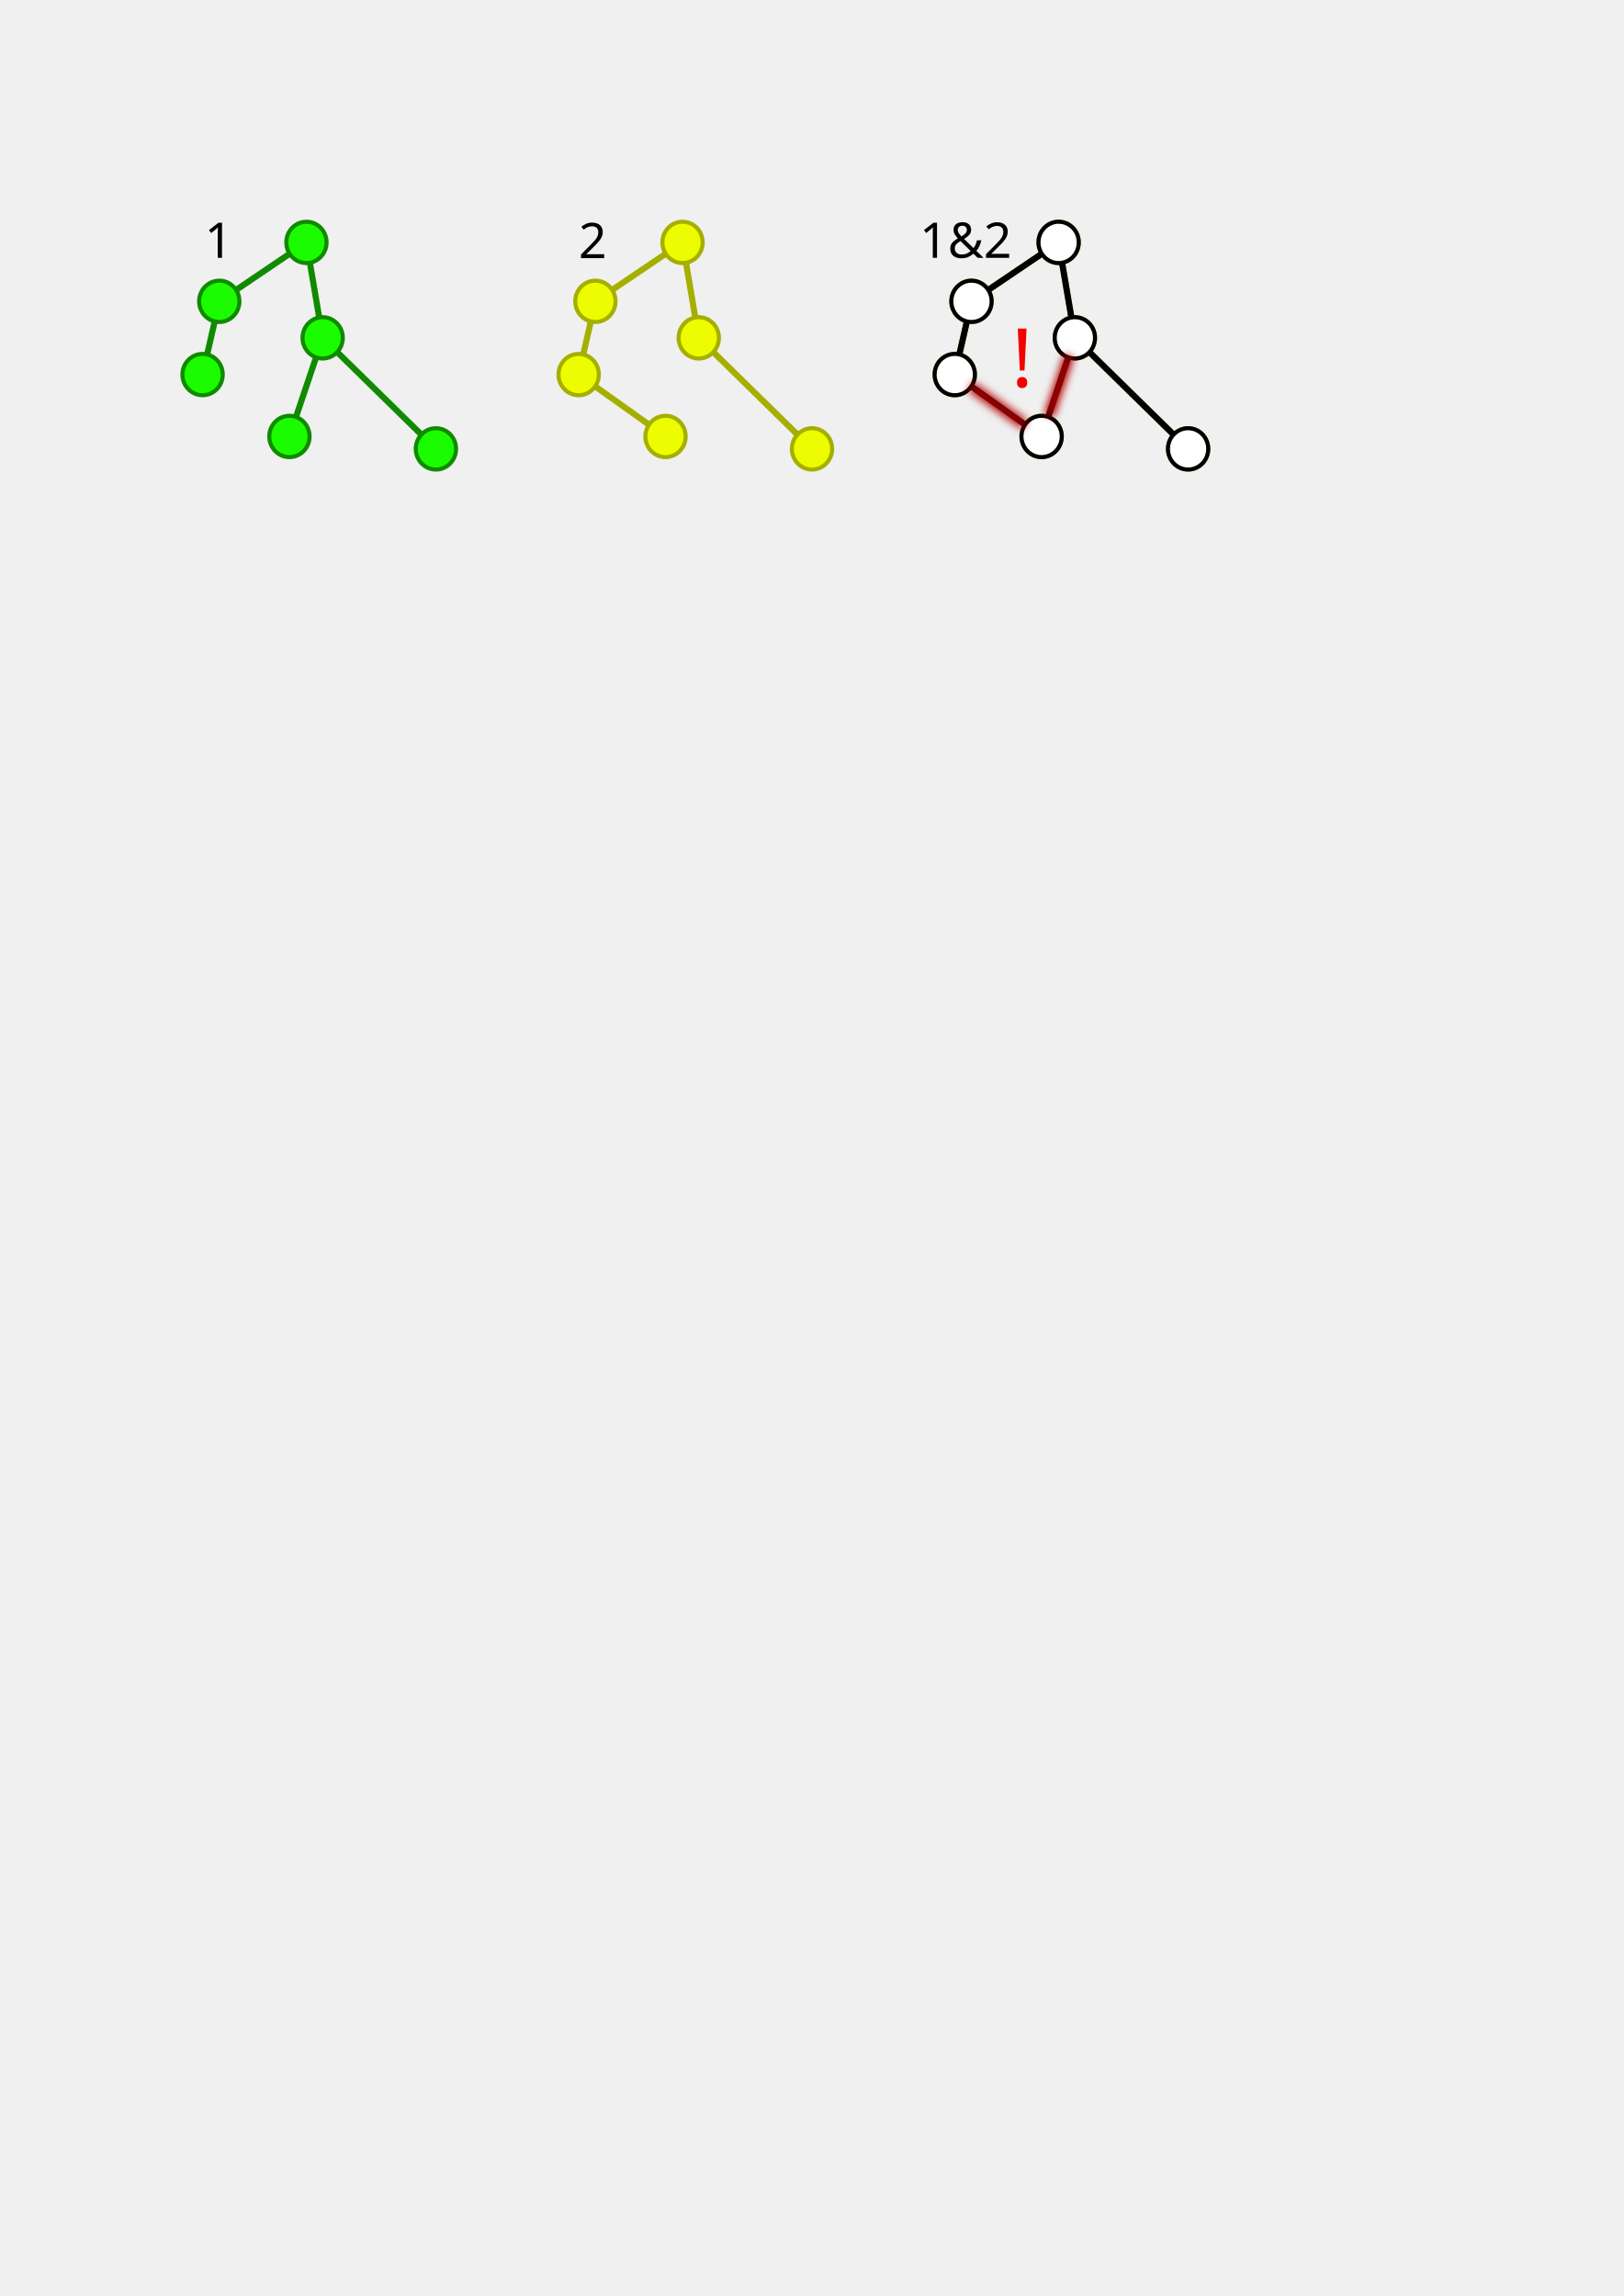
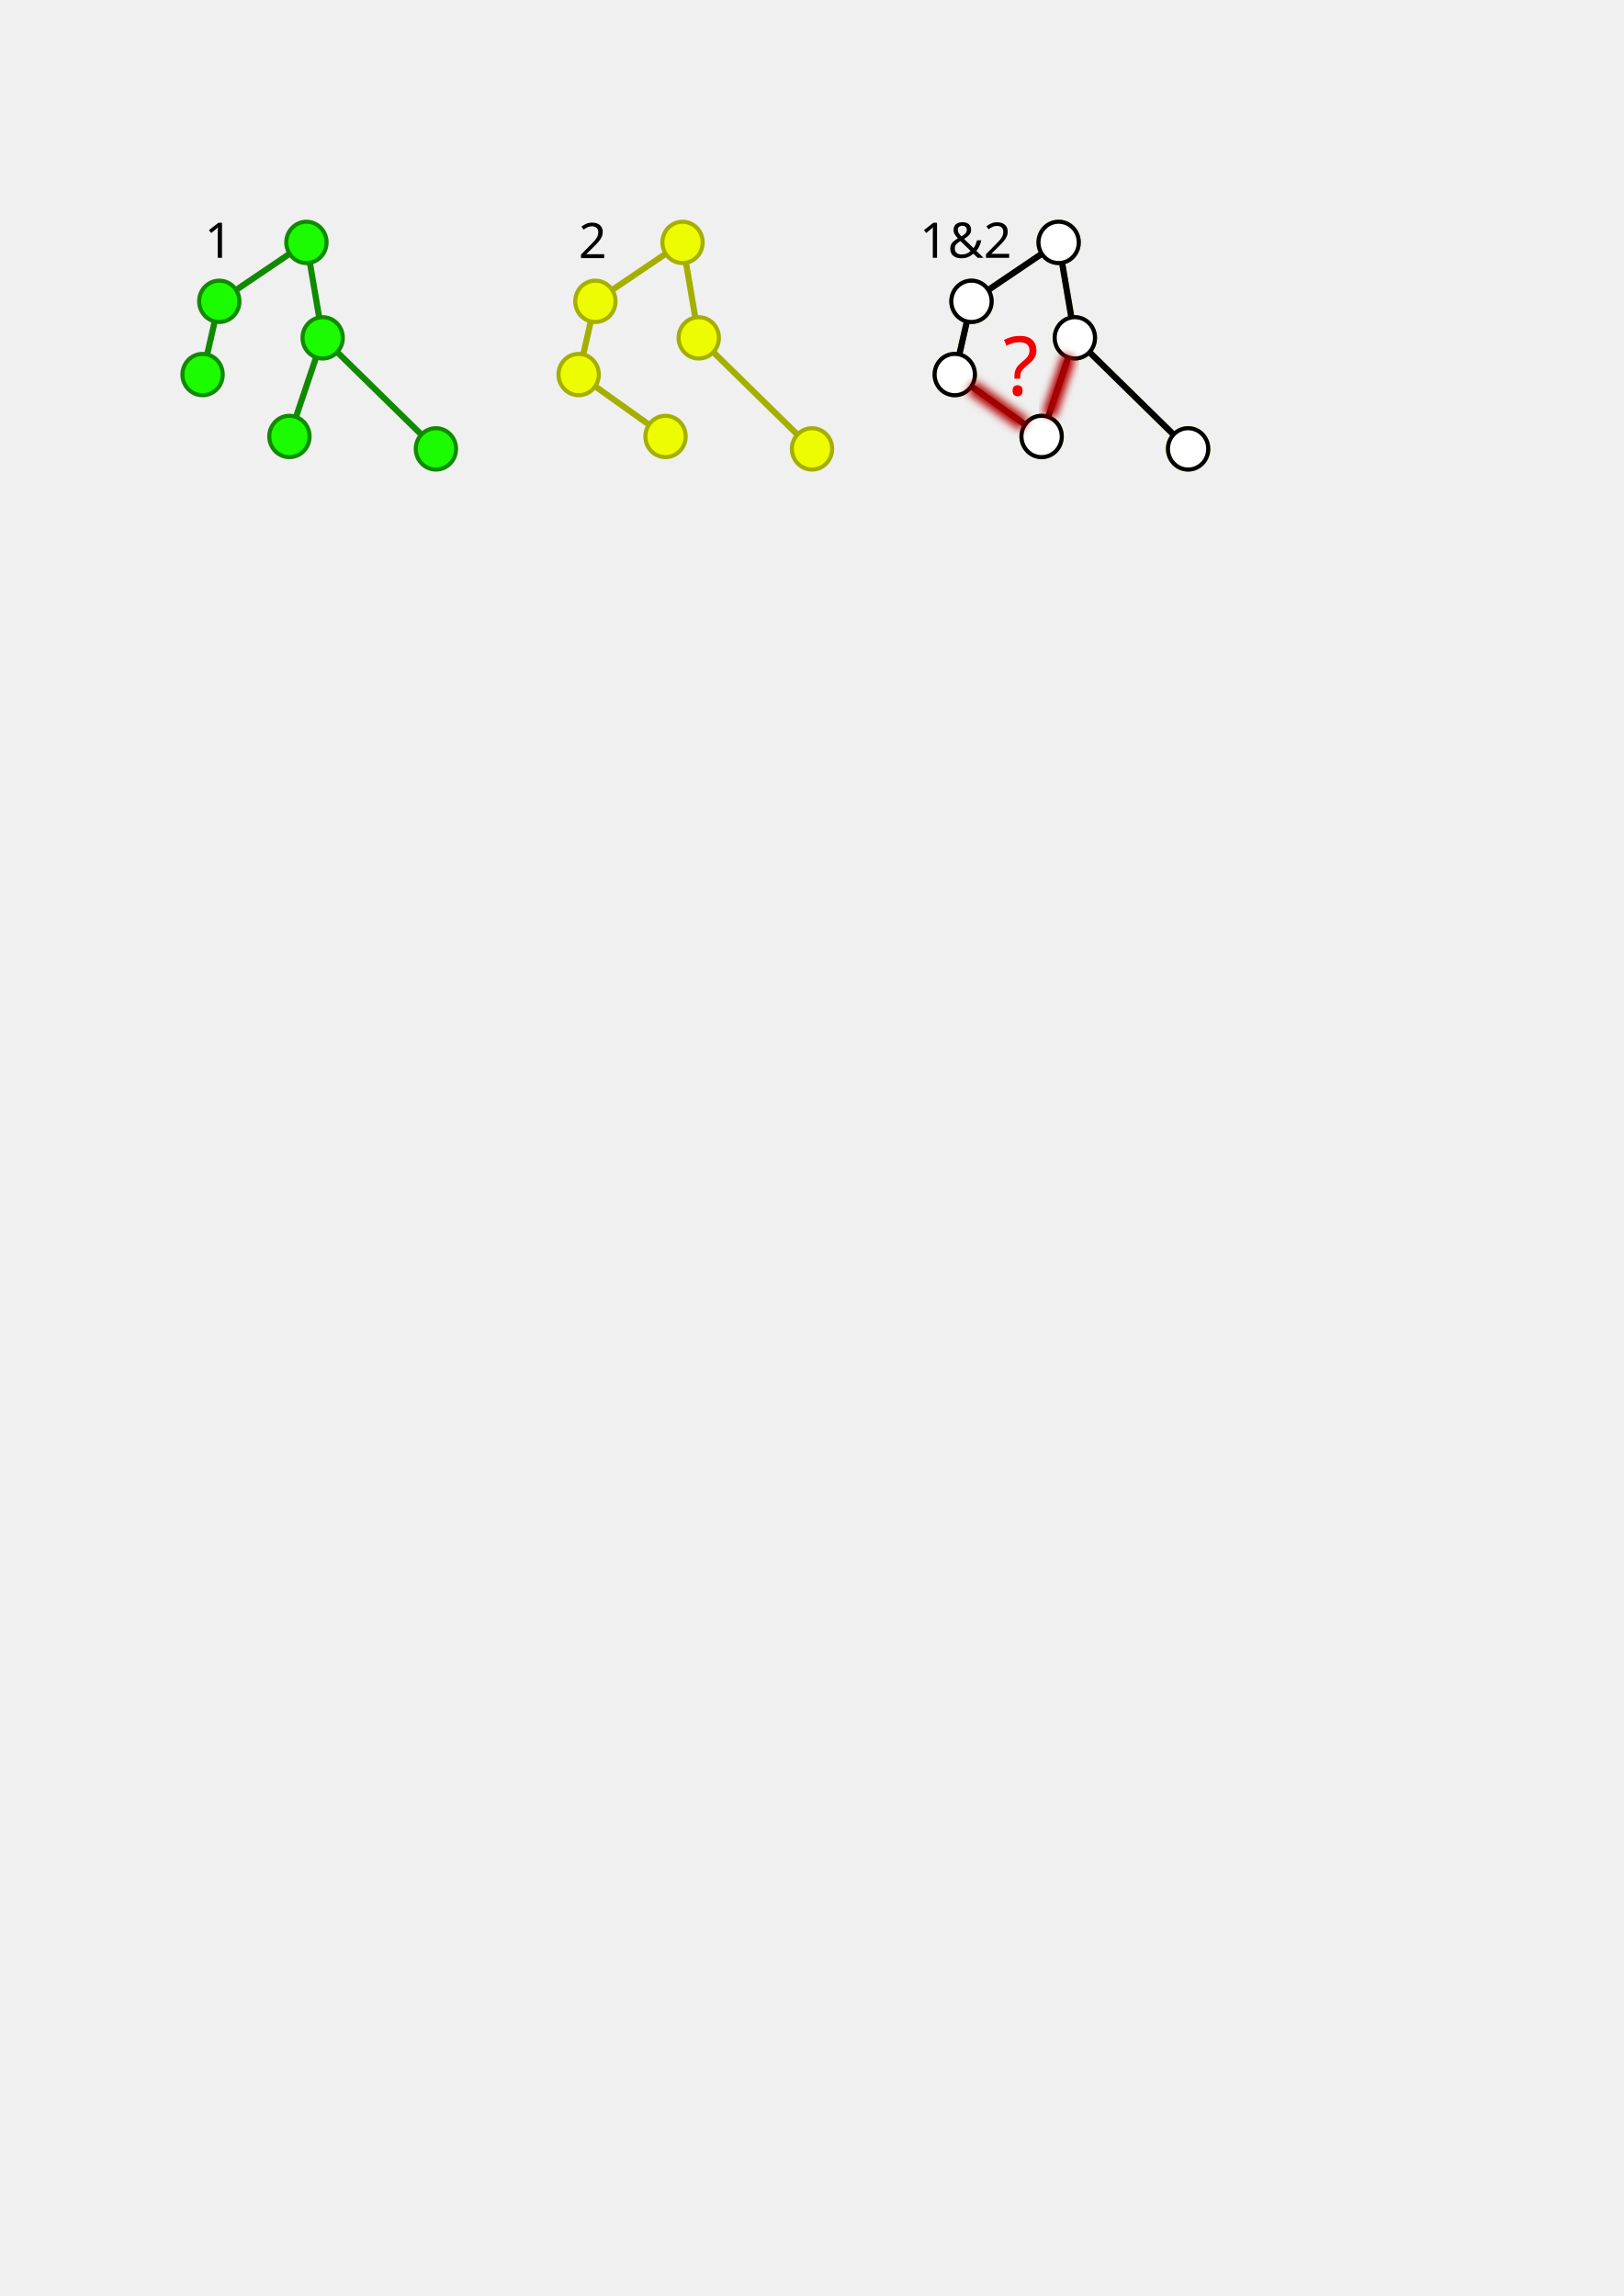
<svg xmlns="http://www.w3.org/2000/svg" width="210mm" height="297mm" id="svg2" version="1.1">
  <defs id="defs4">
    <marker orient="auto" refY="0.0" refX="0.0" id="Arrow1Mend" style="overflow:visible;">
      <path id="path3804" d="M 0.0,0.0 L 5.0,-5.0 L -12.5,0.0 L 5.0,5.0 L 0.0,0.0 z " style="fill-rule:evenodd;stroke:#000000;stroke-width:1.0pt;" transform="scale(0.4) rotate(180) translate(10,0)" />
    </marker>
    <filter id="filter6707" x="-0.206" width="1.411" y="-0.288" height="1.577">
      <feGaussianBlur stdDeviation="2.25" id="feGaussianBlur6709" />
    </filter>
    <filter id="filter6711" x="-0.476" width="1.952" y="-0.16" height="1.321">
      <feGaussianBlur stdDeviation="1.946" id="feGaussianBlur6713" />
    </filter>
  </defs>
  <g id="layer1">
    <g id="g6739" transform="translate(4.180948,4.04061)">
      <path transform="translate(163.2821,-86.58741)" d="m 176.019,201.056 c 0,5.579 -4.41,10.102 -9.849,10.102 -5.439,0 -9.849,-4.523 -9.849,-10.102 0,-5.579 4.41,-10.102 9.849,-10.102 5.439,0 9.849,4.523 9.849,10.102 z" id="path2987-9" style="fill:#edfc00;fill-opacity:1;stroke:#a5af00;stroke-width:2;stroke-miterlimit:4;stroke-opacity:1;stroke-dasharray:none" />
      <path d="m 176.019,201.056 c 0,5.579 -4.41,10.102 -9.849,10.102 -5.439,0 -9.849,-4.523 -9.849,-10.102 0,-5.579 4.41,-10.102 9.849,-10.102 5.439,0 9.849,4.523 9.849,10.102 z" id="path2987-6-4" style="fill:#edfc00;fill-opacity:1;stroke:#a5af00;stroke-width:2;stroke-miterlimit:4;stroke-opacity:1;stroke-dasharray:none" transform="translate(120.6834,-57.78136)" />
      <path d="m 176.019,201.056 c 0,5.579 -4.41,10.102 -9.849,10.102 -5.439,0 -9.849,-4.523 -9.849,-10.102 0,-5.579 4.41,-10.102 9.849,-10.102 5.439,0 9.849,4.523 9.849,10.102 z" id="path2987-0-7" style="fill:#edfc00;fill-opacity:1;stroke:#a5af00;stroke-width:2;stroke-miterlimit:4;stroke-opacity:1;stroke-dasharray:none" transform="translate(171.2191,-39.92421)" />
      <path d="m 176.019,201.056 c 0,5.579 -4.41,10.102 -9.849,10.102 -5.439,0 -9.849,-4.523 -9.849,-10.102 0,-5.579 4.41,-10.102 9.849,-10.102 5.439,0 9.849,4.523 9.849,10.102 z" id="path2987-2-5" style="fill:#edfc00;fill-opacity:1;stroke:#a5af00;stroke-width:2;stroke-miterlimit:4;stroke-opacity:1;stroke-dasharray:none" transform="translate(226.5763,14.3615)" />
      <path id="path5529-7" d="m 321.229,120.03 -26.152,17.684" style="fill:#edfc00;fill-opacity:1;stroke:#a5af00;stroke-width:3;stroke-linecap:butt;stroke-linejoin:miter;stroke-miterlimit:4;stroke-opacity:1;stroke-dasharray:none" />
      <path id="path5533-4" d="m 344.508,168.113 41.12,40.324" style="fill:#edfc00;fill-opacity:1;stroke:#a5af00;stroke-width:3;stroke-linecap:butt;stroke-linejoin:miter;stroke-miterlimit:4;stroke-opacity:1;stroke-dasharray:none" />
      <path id="path5535-0" d="m 331.145,124.422 4.551,26.757" style="fill:#edfc00;fill-opacity:1;stroke:#a5af00;stroke-width:3;stroke-linecap:butt;stroke-linejoin:miter;stroke-miterlimit:4;stroke-opacity:1;stroke-dasharray:none" />
      <path d="m 176.019,201.056 c 0,5.579 -4.41,10.102 -9.849,10.102 -5.439,0 -9.849,-4.523 -9.849,-10.102 0,-5.579 4.41,-10.102 9.849,-10.102 5.439,0 9.849,4.523 9.849,10.102 z" id="path2987-2-7-3" style="fill:#edfc00;fill-opacity:1;stroke:#a5af00;stroke-width:2;stroke-miterlimit:4;stroke-opacity:1;stroke-dasharray:none" transform="translate(154.9691,8.29007)" />
      <path d="m 176.019,201.056 c 0,5.579 -4.41,10.102 -9.849,10.102 -5.439,0 -9.849,-4.523 -9.849,-10.102 0,-5.579 4.41,-10.102 9.849,-10.102 5.439,0 9.849,4.523 9.849,10.102 z" id="path2987-2-7-3-7" style="fill:#edfc00;fill-opacity:1;stroke:#a5af00;stroke-width:2;stroke-miterlimit:4;stroke-opacity:1;stroke-dasharray:none" transform="translate(112.5156,-21.97082)" />
      <path id="path5696" d="m 284.61,153.113 -3.68,16.134" style="fill:#edfc00;fill-opacity:1;stroke:#a5af00;stroke-width:3;stroke-linecap:butt;stroke-linejoin:miter;stroke-miterlimit:4;stroke-opacity:1;stroke-dasharray:none" />
      <path id="path5698" d="m 286.774,184.851 26.277,18.73" style="fill:#edfc00;fill-opacity:1;stroke:#a5af00;stroke-width:3;stroke-linecap:butt;stroke-linejoin:miter;stroke-miterlimit:4;stroke-opacity:1;stroke-dasharray:none" />
    </g>
    <g id="g6726" transform="translate(-2.0715332e-6,-5.570713)">
      <path transform="translate(-16.38025,-76.97609)" d="m 176.019,201.056 c 0,5.579 -4.41,10.102 -9.849,10.102 -5.439,0 -9.849,-4.523 -9.849,-10.102 0,-5.579 4.41,-10.102 9.849,-10.102 5.439,0 9.849,4.523 9.849,10.102 z" id="path2987-9-4" style="fill:#1bfc00;fill-opacity:1;stroke:#108a00;stroke-width:2;stroke-miterlimit:4;stroke-opacity:1;stroke-dasharray:none" />
      <path d="m 176.019,201.056 c 0,5.579 -4.41,10.102 -9.849,10.102 -5.439,0 -9.849,-4.523 -9.849,-10.102 0,-5.579 4.41,-10.102 9.849,-10.102 5.439,0 9.849,4.523 9.849,10.102 z" id="path2987-6-4-4" style="fill:#1bfc00;fill-opacity:1;stroke:#108a00;stroke-width:2;stroke-miterlimit:4;stroke-opacity:1;stroke-dasharray:none" transform="translate(-58.97892,-48.17003)" />
      <path d="m 176.019,201.056 c 0,5.579 -4.41,10.102 -9.849,10.102 -5.439,0 -9.849,-4.523 -9.849,-10.102 0,-5.579 4.41,-10.102 9.849,-10.102 5.439,0 9.849,4.523 9.849,10.102 z" id="path2987-0-7-5" style="fill:#1bfc00;fill-opacity:1;stroke:#108a00;stroke-width:2;stroke-miterlimit:4;stroke-opacity:1;stroke-dasharray:none" transform="translate(-8.443205,-30.31289)" />
      <path d="m 176.019,201.056 c 0,5.579 -4.41,10.102 -9.849,10.102 -5.439,0 -9.849,-4.523 -9.849,-10.102 0,-5.579 4.41,-10.102 9.849,-10.102 5.439,0 9.849,4.523 9.849,10.102 z" id="path2987-2-5-0" style="fill:#1bfc00;fill-opacity:1;stroke:#108a00;stroke-width:2;stroke-miterlimit:4;stroke-opacity:1;stroke-dasharray:none" transform="translate(46.91394,23.97283)" />
      <path id="path5529-7-4" d="m 141.566,129.641 -26.152,17.684" style="fill:#1bfc00;fill-opacity:1;stroke:#108a00;stroke-width:3;stroke-linecap:butt;stroke-linejoin:miter;stroke-miterlimit:4;stroke-opacity:1;stroke-dasharray:none" />
      <path id="path5533-4-8" d="m 164.846,177.724 41.12,40.324" style="fill:#1bfc00;fill-opacity:1;stroke:#108a00;stroke-width:3;stroke-linecap:butt;stroke-linejoin:miter;stroke-miterlimit:4;stroke-opacity:1;stroke-dasharray:none" />
      <path id="path5535-0-0" d="m 151.483,134.033 4.551,26.757" style="fill:#1bfc00;fill-opacity:1;stroke:#108a00;stroke-width:3;stroke-linecap:butt;stroke-linejoin:miter;stroke-miterlimit:4;stroke-opacity:1;stroke-dasharray:none" />
      <path d="m 176.019,201.056 c 0,5.579 -4.41,10.102 -9.849,10.102 -5.439,0 -9.849,-4.523 -9.849,-10.102 0,-5.579 4.41,-10.102 9.849,-10.102 5.439,0 9.849,4.523 9.849,10.102 z" id="path2987-2-7-3-1" style="fill:#1bfc00;fill-opacity:1;stroke:#108a00;stroke-width:2;stroke-miterlimit:4;stroke-opacity:1;stroke-dasharray:none" transform="translate(-24.6932,17.9014)" />
      <path d="m 176.019,201.056 c 0,5.579 -4.41,10.102 -9.849,10.102 -5.439,0 -9.849,-4.523 -9.849,-10.102 0,-5.579 4.41,-10.102 9.849,-10.102 5.439,0 9.849,4.523 9.849,10.102 z" id="path2987-2-7-3-7-8" style="fill:#1bfc00;fill-opacity:1;stroke:#108a00;stroke-width:2;stroke-miterlimit:4;stroke-opacity:1;stroke-dasharray:none" transform="translate(-67.14672,-12.35949)" />
      <path id="path5696-2" d="m 104.947,162.724 -3.68,16.134" style="fill:#1bfc00;fill-opacity:1;stroke:#108a00;stroke-width:3;stroke-linecap:butt;stroke-linejoin:miter;stroke-miterlimit:4;stroke-opacity:1;stroke-dasharray:none" />
      <path id="path5871" d="m 154.508,180.293 -9.813,29.115" style="fill:#1bfc00;fill-opacity:1;stroke:#108a00;stroke-width:3;stroke-linecap:butt;stroke-linejoin:miter;stroke-miterlimit:4;stroke-opacity:1;stroke-dasharray:none" />
    </g>
    <path style="fill:#edfc00;fill-opacity:1;stroke:#a5af00;stroke-width:2;stroke-miterlimit:4;stroke-opacity:1;stroke-dasharray:none" id="path2987-9-3" d="m 176.019,201.056 a 9.849,10.102 0 1 1 -19.698,0 9.849,10.102 0 1 1 19.698,0 z" transform="translate(351.3063,-82.54681)" />
    <path transform="translate(308.7077,-53.74075)" style="fill:#edfc00;fill-opacity:1;stroke:#a5af00;stroke-width:2;stroke-miterlimit:4;stroke-opacity:1;stroke-dasharray:none" id="path2987-6-4-5" d="m 176.019,201.056 a 9.849,10.102 0 1 1 -19.698,0 9.849,10.102 0 1 1 19.698,0 z" />
    <path transform="translate(359.2434,-35.88361)" style="fill:#edfc00;fill-opacity:1;stroke:#a5af00;stroke-width:2;stroke-miterlimit:4;stroke-opacity:1;stroke-dasharray:none" id="path2987-0-7-0" d="m 176.019,201.056 a 9.849,10.102 0 1 1 -19.698,0 9.849,10.102 0 1 1 19.698,0 z" />
    <path transform="translate(414.6005,18.40211)" style="fill:#edfc00;fill-opacity:1;stroke:#a5af00;stroke-width:2;stroke-miterlimit:4;stroke-opacity:1;stroke-dasharray:none" id="path2987-2-5-5" d="m 176.019,201.056 a 9.849,10.102 0 1 1 -19.698,0 9.849,10.102 0 1 1 19.698,0 z" />
    <path style="fill:#edfc00;fill-opacity:1;stroke:#a5af00;stroke-width:3;stroke-linecap:butt;stroke-linejoin:miter;stroke-miterlimit:4;stroke-opacity:1;stroke-dasharray:none" d="m 509.253,124.07 -26.152,17.684" id="path5529-7-6" />
    <path style="fill:#edfc00;fill-opacity:1;stroke:#a5af00;stroke-width:3;stroke-linecap:butt;stroke-linejoin:miter;stroke-miterlimit:4;stroke-opacity:1;stroke-dasharray:none" d="m 532.532,172.153 41.12,40.324" id="path5533-4-3" />
    <path style="fill:#edfc00;fill-opacity:1;stroke:#a5af00;stroke-width:3;stroke-linecap:butt;stroke-linejoin:miter;stroke-miterlimit:4;stroke-opacity:1;stroke-dasharray:none" d="m 519.169,128.462 4.551,26.757" id="path5535-0-5" />
    <path transform="translate(342.9934,12.33068)" style="fill:#edfc00;fill-opacity:1;stroke:#a5af00;stroke-width:2;stroke-miterlimit:4;stroke-opacity:1;stroke-dasharray:none" id="path2987-2-7-3-8" d="m 176.019,201.056 a 9.849,10.102 0 1 1 -19.698,0 9.849,10.102 0 1 1 19.698,0 z" />
    <path transform="translate(300.5399,-17.93021)" style="fill:#edfc00;fill-opacity:1;stroke:#a5af00;stroke-width:2;stroke-miterlimit:4;stroke-opacity:1;stroke-dasharray:none" id="path2987-2-7-3-7-2" d="m 176.019,201.056 a 9.849,10.102 0 1 1 -19.698,0 9.849,10.102 0 1 1 19.698,0 z" />
    <path style="fill:#edfc00;fill-opacity:1;stroke:#a5af00;stroke-width:3;stroke-linecap:butt;stroke-linejoin:miter;stroke-miterlimit:4;stroke-opacity:1;stroke-dasharray:none" d="m 472.634,157.154 -3.68,16.134" id="path5696-9" />
    <path style="fill:#edfc00;fill-opacity:1;stroke:#000000;stroke-width:3;stroke-linecap:butt;stroke-linejoin:miter;stroke-miterlimit:4;stroke-opacity:1;stroke-dasharray:none" d="m 474.798,188.891 26.277,18.73" id="path5698-7" />
    <path style="fill:#ffffff;fill-opacity:1;stroke:#000000;stroke-width:2;stroke-miterlimit:4;stroke-opacity:1;stroke-dasharray:none" id="path2987-9-4-8" d="m 176.019,201.056 a 9.849,10.102 0 1 1 -19.698,0 9.849,10.102 0 1 1 19.698,0 z" transform="translate(351.3063,-82.54681)" />
    <path transform="translate(308.7077,-53.74075)" style="fill:#ffffff;fill-opacity:1;stroke:#000000;stroke-width:2;stroke-miterlimit:4;stroke-opacity:1;stroke-dasharray:none" id="path2987-6-4-4-2" d="m 176.019,201.056 a 9.849,10.102 0 1 1 -19.698,0 9.849,10.102 0 1 1 19.698,0 z" />
    <path transform="translate(359.2434,-35.88361)" style="fill:#ffffff;fill-opacity:1;stroke:#000000;stroke-width:2;stroke-miterlimit:4;stroke-opacity:1;stroke-dasharray:none" id="path2987-0-7-5-1" d="m 176.019,201.056 a 9.849,10.102 0 1 1 -19.698,0 9.849,10.102 0 1 1 19.698,0 z" />
    <path transform="translate(414.6005,18.40211)" style="fill:#ffffff;fill-opacity:1;stroke:#000000;stroke-width:2;stroke-miterlimit:4;stroke-opacity:1;stroke-dasharray:none" id="path2987-2-5-0-4" d="m 176.019,201.056 a 9.849,10.102 0 1 1 -19.698,0 9.849,10.102 0 1 1 19.698,0 z" />
    <path style="fill:#ffffff;fill-opacity:1;stroke:#000000;stroke-width:3;stroke-linecap:butt;stroke-linejoin:miter;stroke-miterlimit:4;stroke-opacity:1;stroke-dasharray:none" d="m 509.253,124.07 -26.152,17.684" id="path5529-7-4-4" />
    <path style="fill:#ffffff;fill-opacity:1;stroke:#000000;stroke-width:3;stroke-linecap:butt;stroke-linejoin:miter;stroke-miterlimit:4;stroke-opacity:1;stroke-dasharray:none" d="m 532.532,172.153 41.12,40.324" id="path5533-4-8-1" />
    <path style="fill:#ffffff;fill-opacity:1;stroke:#000000;stroke-width:3;stroke-linecap:butt;stroke-linejoin:miter;stroke-miterlimit:4;stroke-opacity:1;stroke-dasharray:none" d="m 519.169,128.462 4.551,26.757" id="path5535-0-0-4" />
    <path transform="translate(342.9934,12.33068)" style="fill:#ffffff;fill-opacity:1;stroke:#000000;stroke-width:2;stroke-miterlimit:4;stroke-opacity:1;stroke-dasharray:none" id="path2987-2-7-3-1-4" d="m 176.019,201.056 a 9.849,10.102 0 1 1 -19.698,0 9.849,10.102 0 1 1 19.698,0 z" />
    <path transform="translate(300.5399,-17.93021)" style="fill:#ffffff;fill-opacity:1;stroke:#000000;stroke-width:2;stroke-miterlimit:4;stroke-opacity:1;stroke-dasharray:none" id="path2987-2-7-3-7-8-5" d="m 176.019,201.056 a 9.849,10.102 0 1 1 -19.698,0 9.849,10.102 0 1 1 19.698,0 z" />
    <path style="fill:#ffffff;fill-opacity:1;stroke:#000000;stroke-width:3;stroke-linecap:butt;stroke-linejoin:miter;stroke-miterlimit:4;stroke-opacity:1;stroke-dasharray:none" d="m 472.634,157.154 -3.68,16.134" id="path5696-2-4" />
    <path style="fill:#1bfc00;fill-opacity:1;stroke:#000000;stroke-width:3;stroke-linecap:butt;stroke-linejoin:miter;stroke-miterlimit:4;stroke-opacity:1;stroke-dasharray:none" d="M 522.195,174.722 512.382,203.837" id="path5871-0" />
-     <text xml:space="preserve" style="font-size:40px;font-style:normal;font-weight:normal;line-height:125%;letter-spacing:0px;word-spacing:0px;fill:#f40000;fill-opacity:1;stroke:none;font-family:Sans" x="494.286" y="189.178" id="text6249">
-       <tspan id="tspan6251" x="494.286" y="189.178">!</tspan>
+     <text xml:space="preserve" style="font-size:40px;font-style:normal;font-weight:normal;line-height:125%;letter-spacing:0px;word-spacing:0px;fill:#f40000;fill-opacity:1;stroke:none;font-family:Sans" x="490.286" y="193.178" id="text6249">
+       <tspan id="tspan6251" x="490.286" y="193.178">?</tspan>
    </text>
-     <path style="fill:#fc0000;fill-opacity:1;stroke:#b40000;stroke-width:5;stroke-linecap:butt;stroke-linejoin:miter;stroke-miterlimit:4;stroke-opacity:1;stroke-dasharray:none;filter:url(#filter6707)" d="m 474.54,188.92 26.277,18.73" id="path5698-7-3" />
-     <path style="fill:#1bfc00;fill-opacity:1;stroke:#b40000;stroke-width:5;stroke-linecap:butt;stroke-linejoin:miter;stroke-miterlimit:4;stroke-opacity:1;stroke-dasharray:none;filter:url(#filter6711)" d="m 522.585,174.085 -9.813,29.115" id="path5871-0-4" />
+     <path style="fill:#fc0000;fill-opacity:1;stroke:#b40000;stroke-width:7;stroke-linecap:butt;stroke-linejoin:miter;stroke-miterlimit:4;stroke-opacity:1;stroke-dasharray:none;filter:url(#filter6707)" d="m 474.54,188.92 26.277,18.73" id="path5698-7-3" />
+     <path style="fill:#1bfc00;fill-opacity:1;stroke:#b40000;stroke-width:7;stroke-linecap:butt;stroke-linejoin:miter;stroke-miterlimit:4;stroke-opacity:1;stroke-dasharray:none;filter:url(#filter6711)" d="m 522.585,174.085 -9.813,29.115" id="path5871-0-4" />
    <text xml:space="preserve" style="font-size:40px;font-style:normal;font-weight:normal;line-height:125%;letter-spacing:0px;word-spacing:0px;fill:#000000;fill-opacity:1;stroke:none;font-family:Sans" x="100.005" y="126.052" id="text6780">
      <tspan id="tspan6782" x="100.005" y="126.052" style="font-size:24px">1</tspan>
    </text>
    <text xml:space="preserve" style="font-size:40px;font-style:normal;font-weight:normal;line-height:125%;letter-spacing:0px;word-spacing:0px;fill:#000000;fill-opacity:1;stroke:none;font-family:Sans" x="282.843" y="126.21" id="text6784">
      <tspan id="tspan6786" x="282.843" y="126.21" style="font-size:24px">2</tspan>
    </text>
    <text xml:space="preserve" style="font-size:40px;font-style:normal;font-weight:normal;line-height:125%;letter-spacing:0px;word-spacing:0px;fill:#000000;fill-opacity:1;stroke:none;font-family:Sans" x="449.518" y="126.041" id="text6788">
      <tspan id="tspan6790" x="449.518" y="126.041" style="font-size:24px">1&amp;2</tspan>
    </text>
  </g>
</svg>
